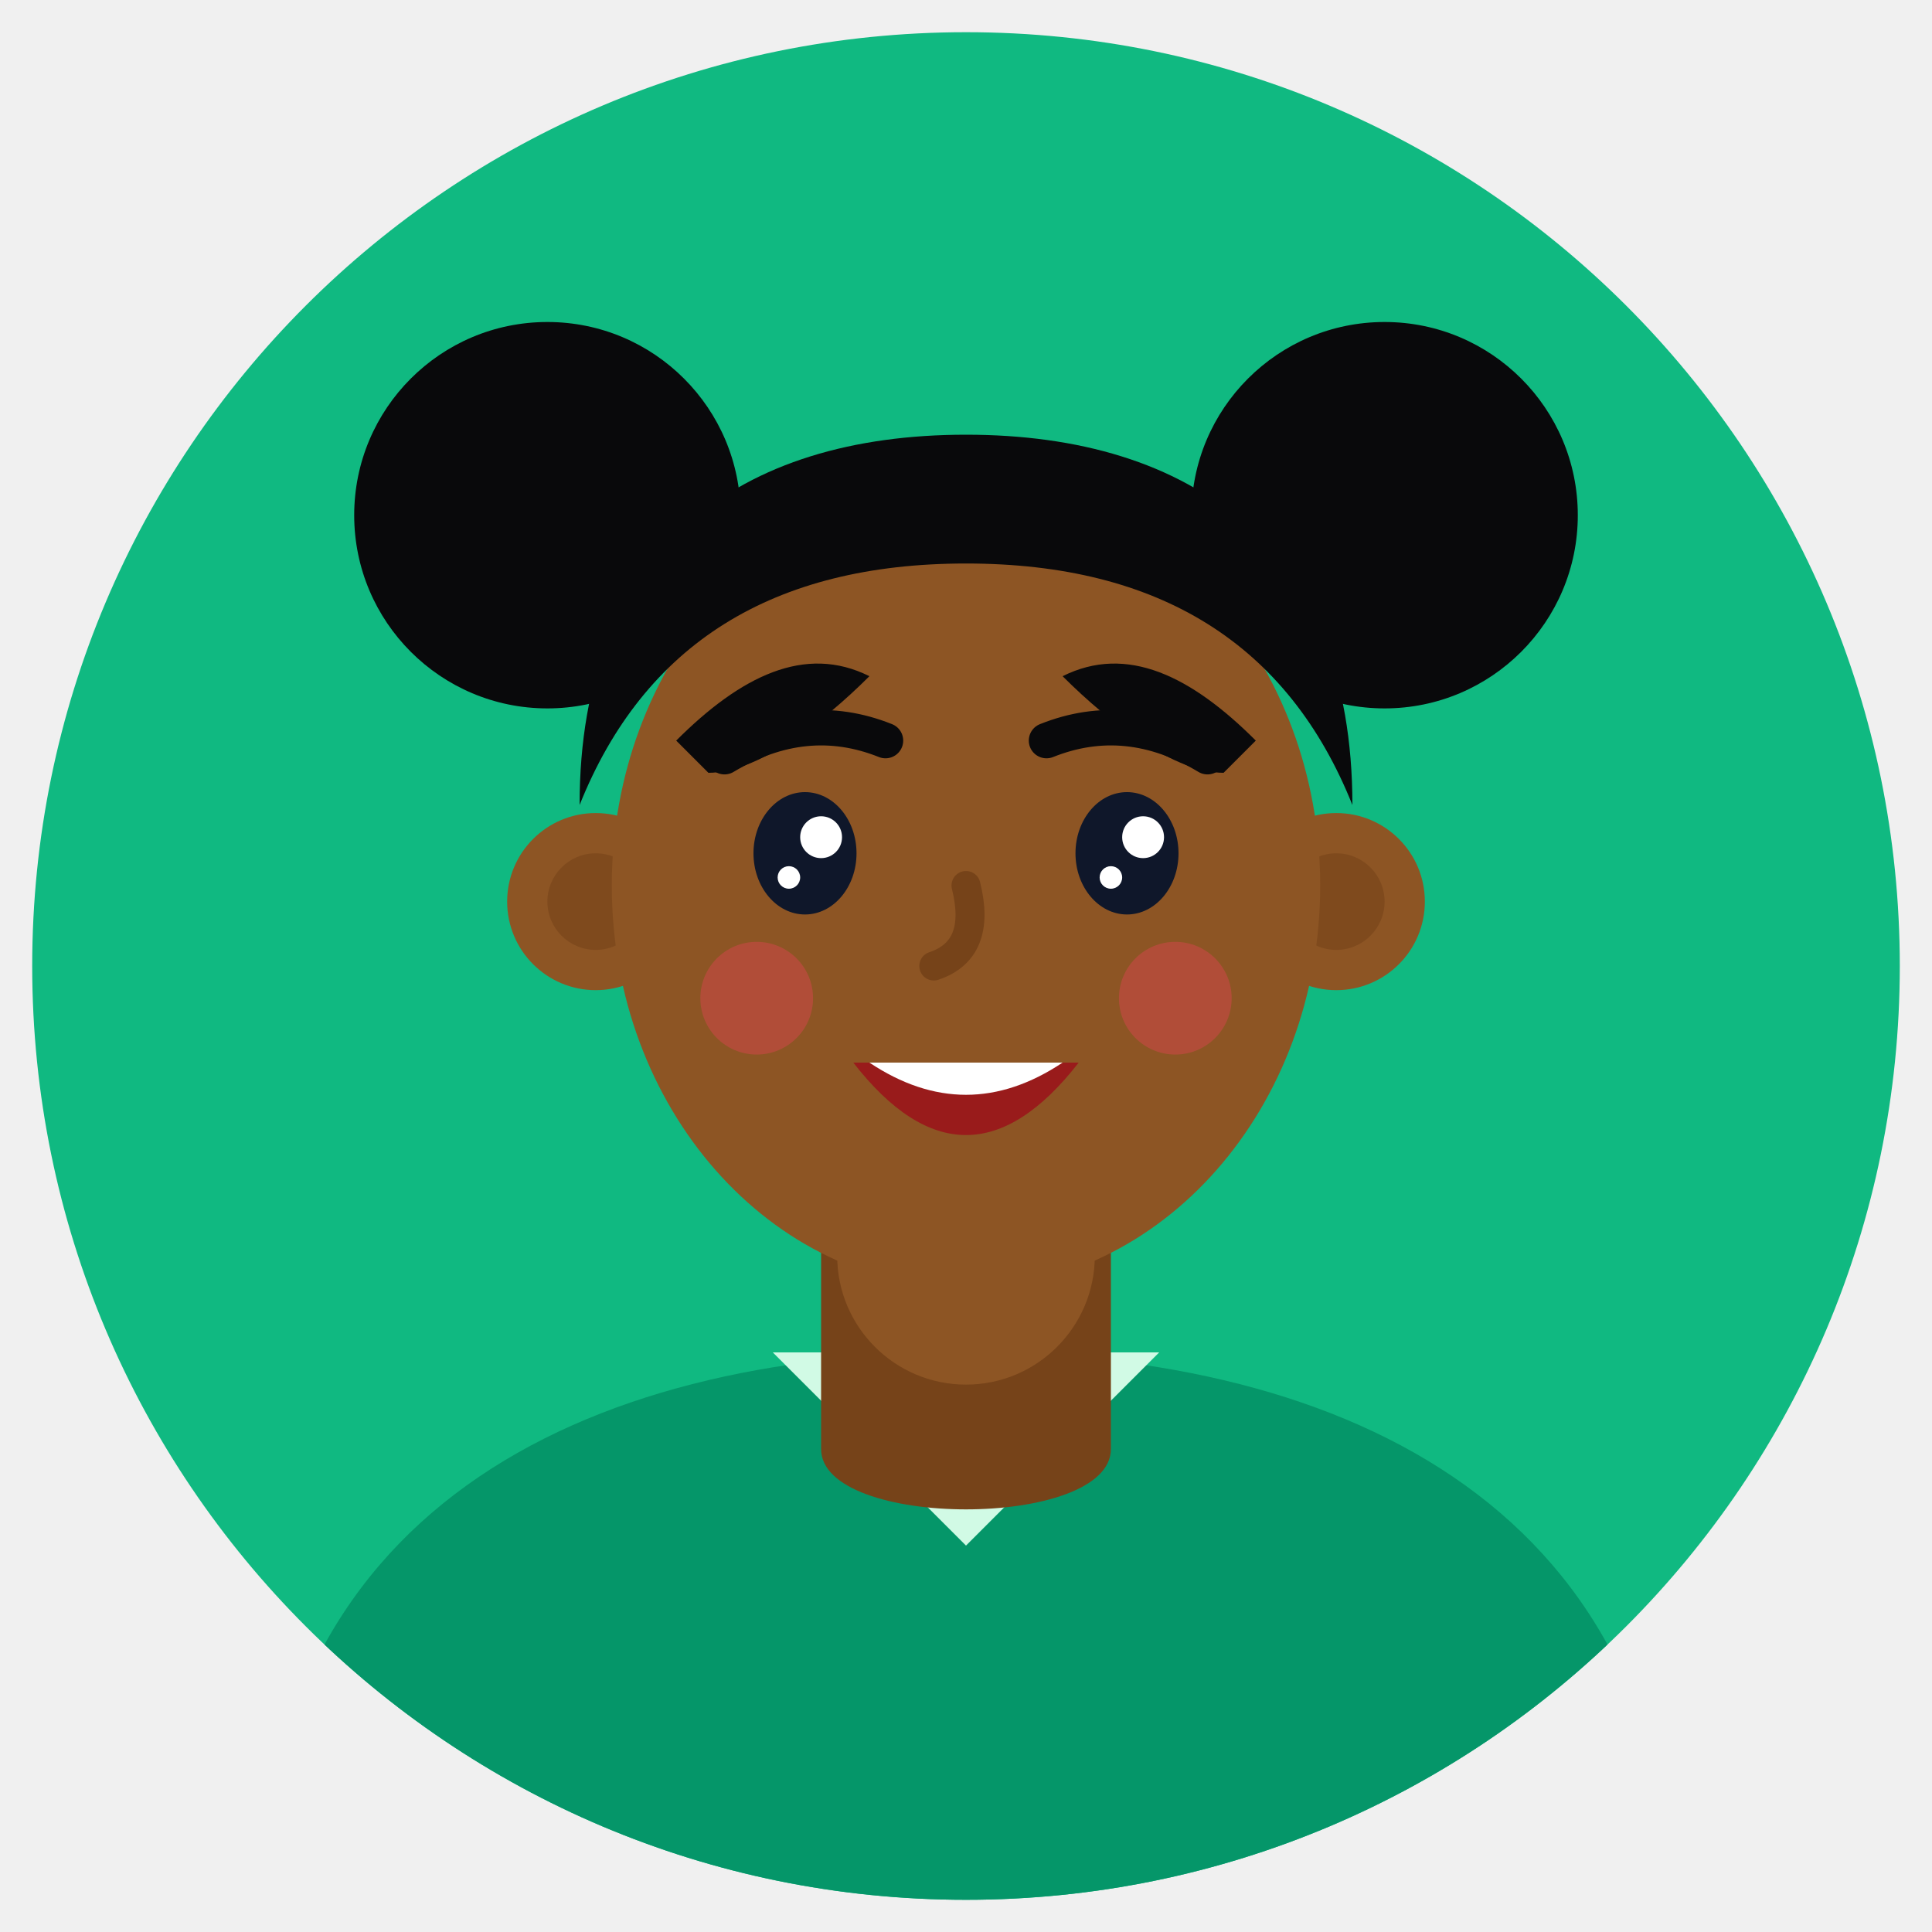
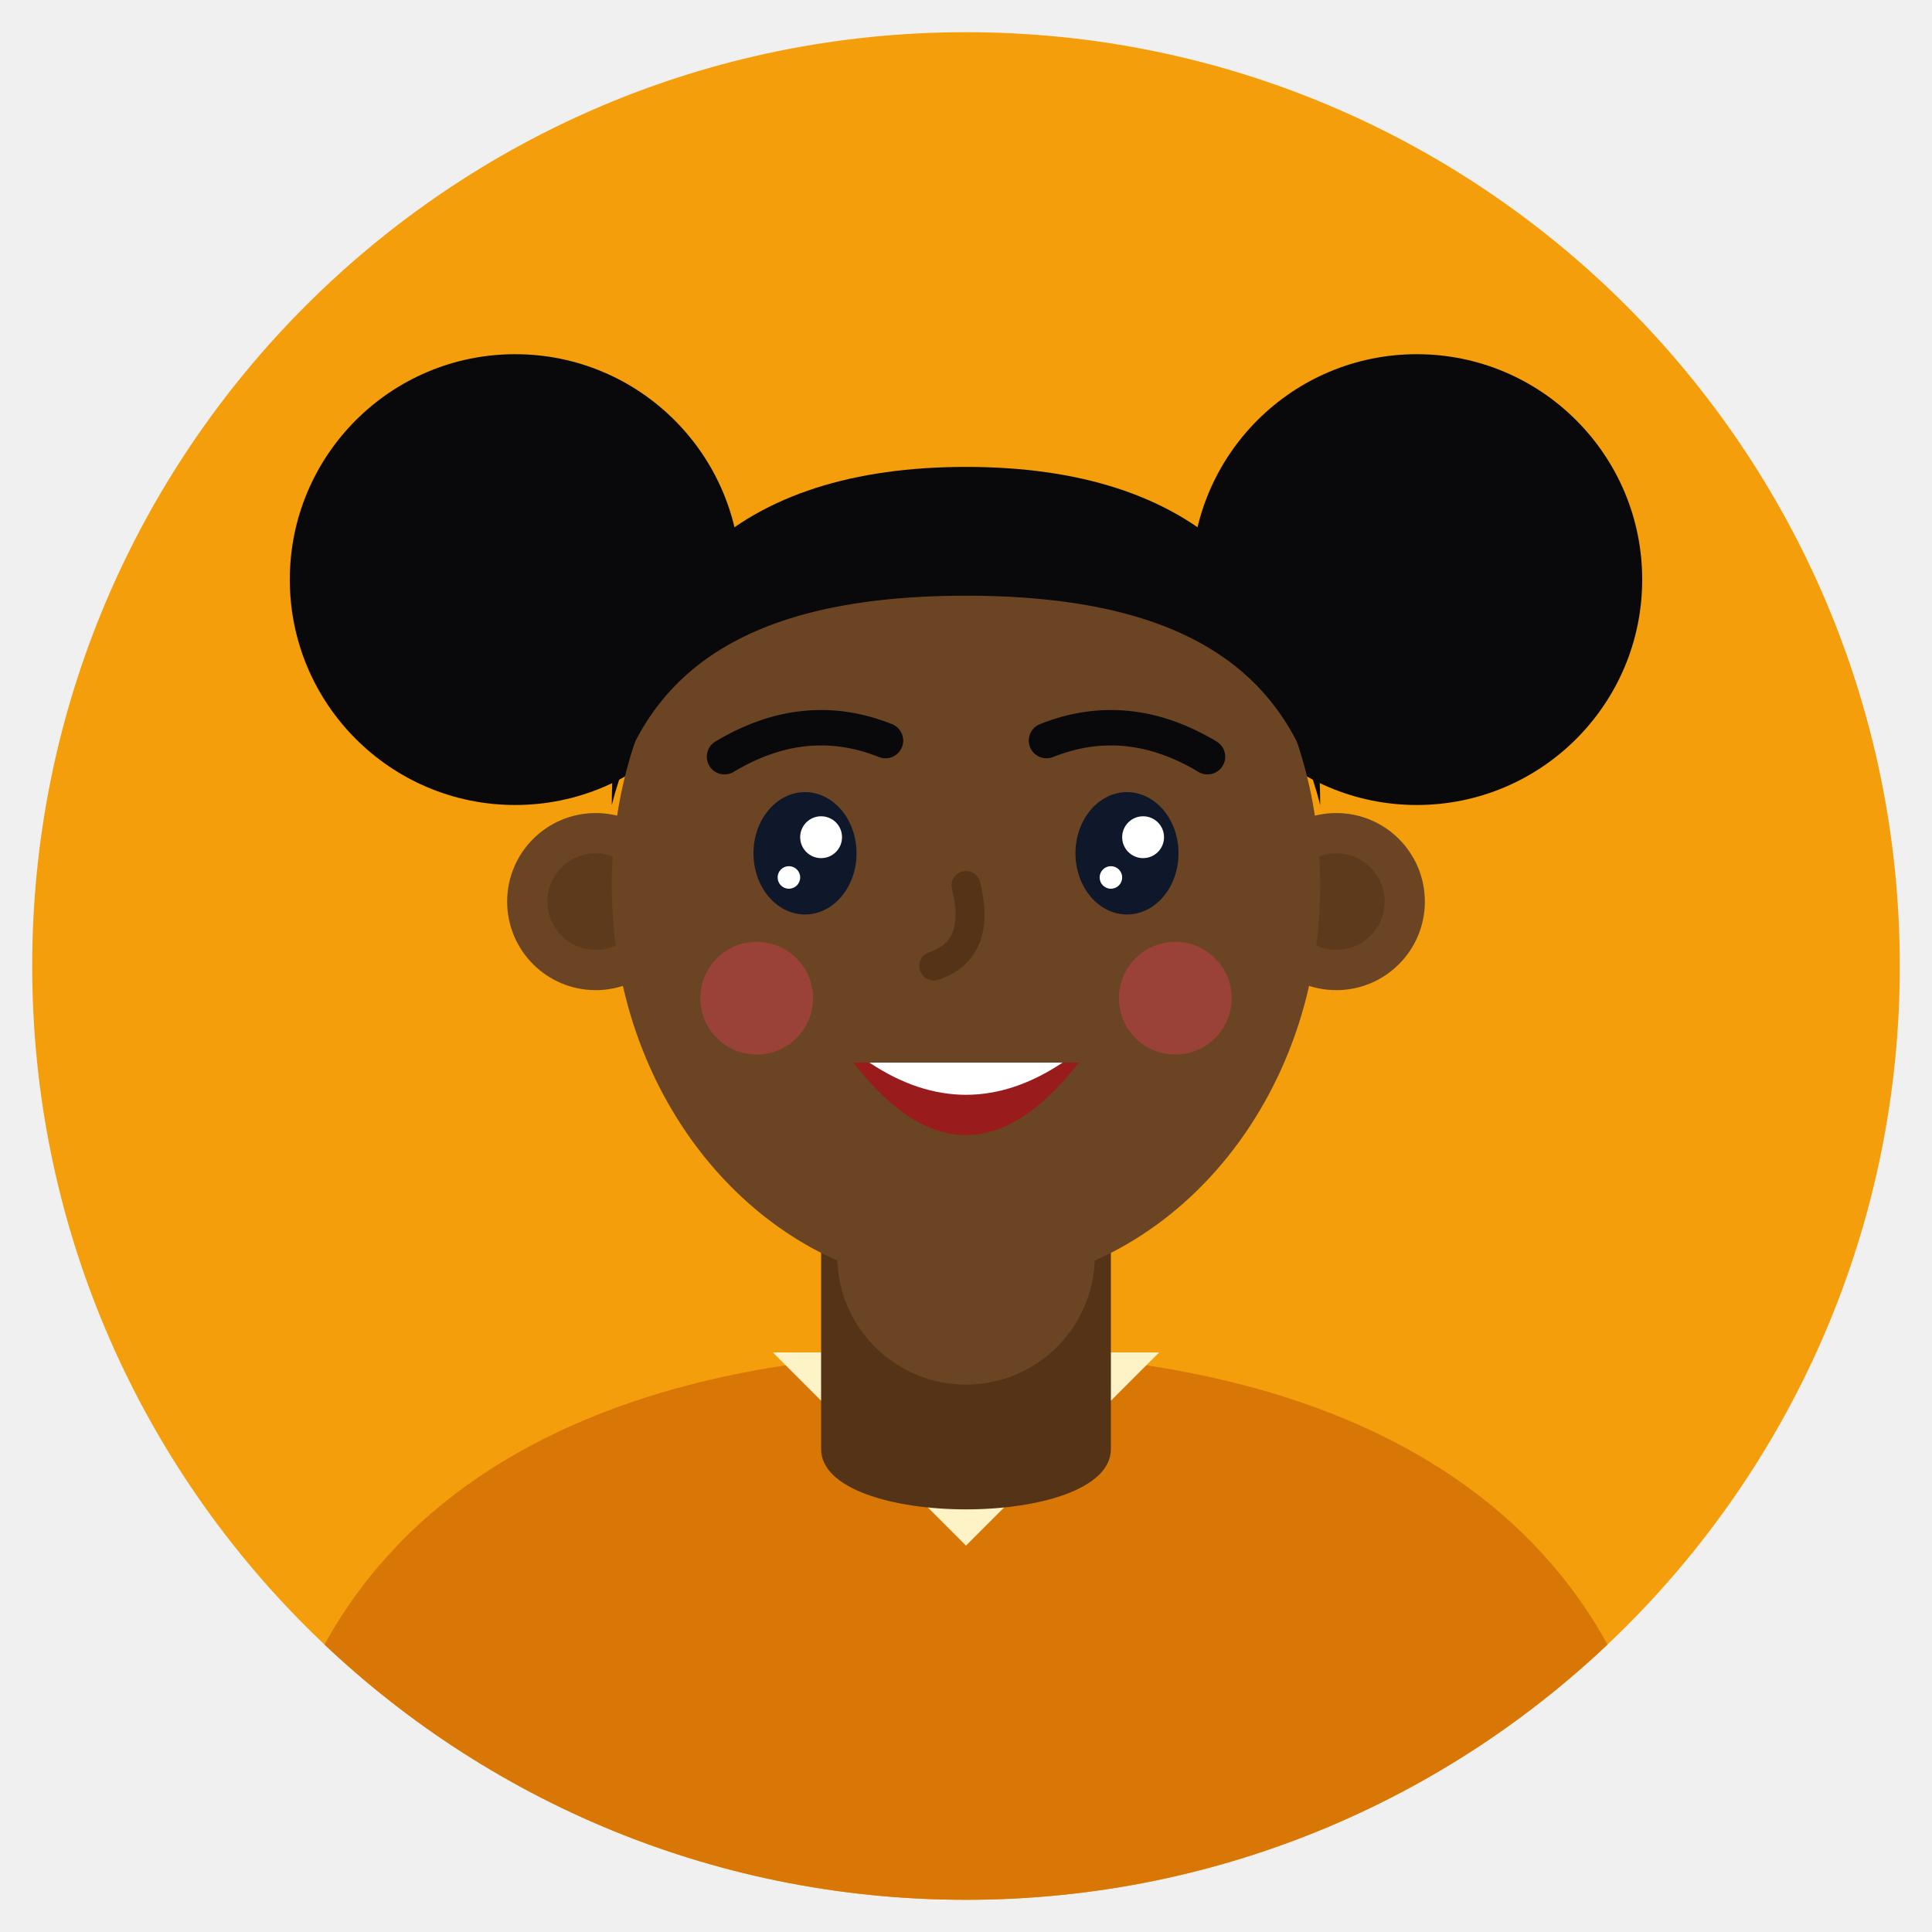
<svg xmlns="http://www.w3.org/2000/svg" viewBox="0 0 120 120" width="100%" height="100%">
-   <circle id="avatar-bg" cx="60" cy="60" r="58" fill="#10B981" />
+   <circle id="avatar-bg" cx="60" cy="60" r="58" fill="#F59E0B" />
  <defs>
-     <clipPath id="clip_avatar_10">
+     <clipPath id="clip_avatar_16">
      <circle cx="60" cy="60" r="58" />
    </clipPath>
  </defs>
-   <g clip-path="url(#clip_avatar_10)">
-     <circle cx="34" cy="32" r="12" fill="#09090B" />
-     <circle cx="86" cy="32" r="12" fill="#09090B" />
-     <path d="M16 120 C16 94 36 84 60 84 C84 84 104 94 104 120 Z" fill="#059669" />
-     <path d="M48 84 L60 96 L72 84 Z" fill="#D1FAE5" />
-     <path d="M52 84 L60 92 L68 84 Z" fill="#059669" opacity="0.3" />
-     <path d="M51 72 L51 90 C51 95 69 95 69 90 L69 72 Z" fill="#764319" />
-     <rect x="52" y="70" width="16" height="16" rx="8" fill="#8D5524" />
-     <circle cx="37" cy="56" r="5.5" fill="#8D5524" />
-     <circle cx="37" cy="56" r="3" fill="#764319" opacity="0.6" />
-     <circle cx="83" cy="56" r="5.5" fill="#8D5524" />
-     <circle cx="83" cy="56" r="3" fill="#764319" opacity="0.6" />
-     <ellipse cx="60" cy="55" rx="22" ry="25" fill="#8D5524" />
+   <g clip-path="url(#clip_avatar_16)">
+     <circle cx="32" cy="36" r="14" fill="#09090B" />
+     <circle cx="88" cy="36" r="14" fill="#09090B" />
+     <path d="M16 120 C16 94 36 84 60 84 C84 84 104 94 104 120 Z" fill="#D97706" />
+     <path d="M48 84 L60 96 L72 84 Z" fill="#FEF3C7" />
+     <path d="M52 84 L60 92 L68 84 Z" fill="#D97706" opacity="0.3" />
+     <path d="M51 72 L51 90 C51 95 69 95 69 90 L69 72 Z" fill="#553317" />
+     <rect x="52" y="70" width="16" height="16" rx="8" fill="#6B4423" />
+     <circle cx="37" cy="56" r="5.5" fill="#6B4423" />
+     <circle cx="37" cy="56" r="3" fill="#553317" opacity="0.6" />
+     <circle cx="83" cy="56" r="5.5" fill="#6B4423" />
+     <circle cx="83" cy="56" r="3" fill="#553317" opacity="0.6" />
+     <ellipse cx="60" cy="55" rx="22" ry="25" fill="#6B4423" />
    <circle cx="47" cy="62" r="3.5" fill="#F43F5E" opacity="0.35" />
    <circle cx="73" cy="62" r="3.5" fill="#F43F5E" opacity="0.35" />
    <path d="M45 47 Q50 44 55 46" stroke="#09090B" stroke-width="2.2" stroke-linecap="round" fill="none" />
    <path d="M65 46 Q70 44 75 47" stroke="#09090B" stroke-width="2.2" stroke-linecap="round" fill="none" />
    <ellipse cx="50" cy="53" rx="3.2" ry="3.8" fill="#0F172A" />
    <circle cx="51" cy="52" r="1.3" fill="#FFFFFF" />
    <circle cx="49" cy="54.5" r="0.7" fill="#FFFFFF" />
    <ellipse cx="70" cy="53" rx="3.2" ry="3.8" fill="#0F172A" />
    <circle cx="71" cy="52" r="1.3" fill="#FFFFFF" />
    <circle cx="69" cy="54.5" r="0.7" fill="#FFFFFF" />
-     <path d="M60 55 Q61 59 58 60" stroke="#764319" stroke-width="1.8" stroke-linecap="round" fill="none" />
+     <path d="M60 55 Q61 59 58 60" stroke="#553317" stroke-width="1.8" stroke-linecap="round" fill="none" />
    <path d="M53 66 Q60 75 67 66 Z" fill="#991B1B" />
    <path d="M54 66 Q60 70 66 66 Z" fill="#FFFFFF" />
-     <path d="M36 50 C36 34 46 27 60 27 C74 27 84 34 84 50 C80 40 72 35 60 35 C48 35 40 40 36 50 Z" fill="#09090B" />
-     <path d="M42 46 C46 42 50 40 54 42 C51 45 47 48 44 48 Z" fill="#09090B" />
-     <path d="M78 46 C74 42 70 40 66 42 C69 45 73 48 76 48 Z" fill="#09090B" />
+     <path d="M38 50 C38 36 46 29 60 29 C74 29 82 36 82 50 C80 42 74 37 60 37 C46 37 40 42 38 50 Z" fill="#09090B" />
  </g>
</svg>
